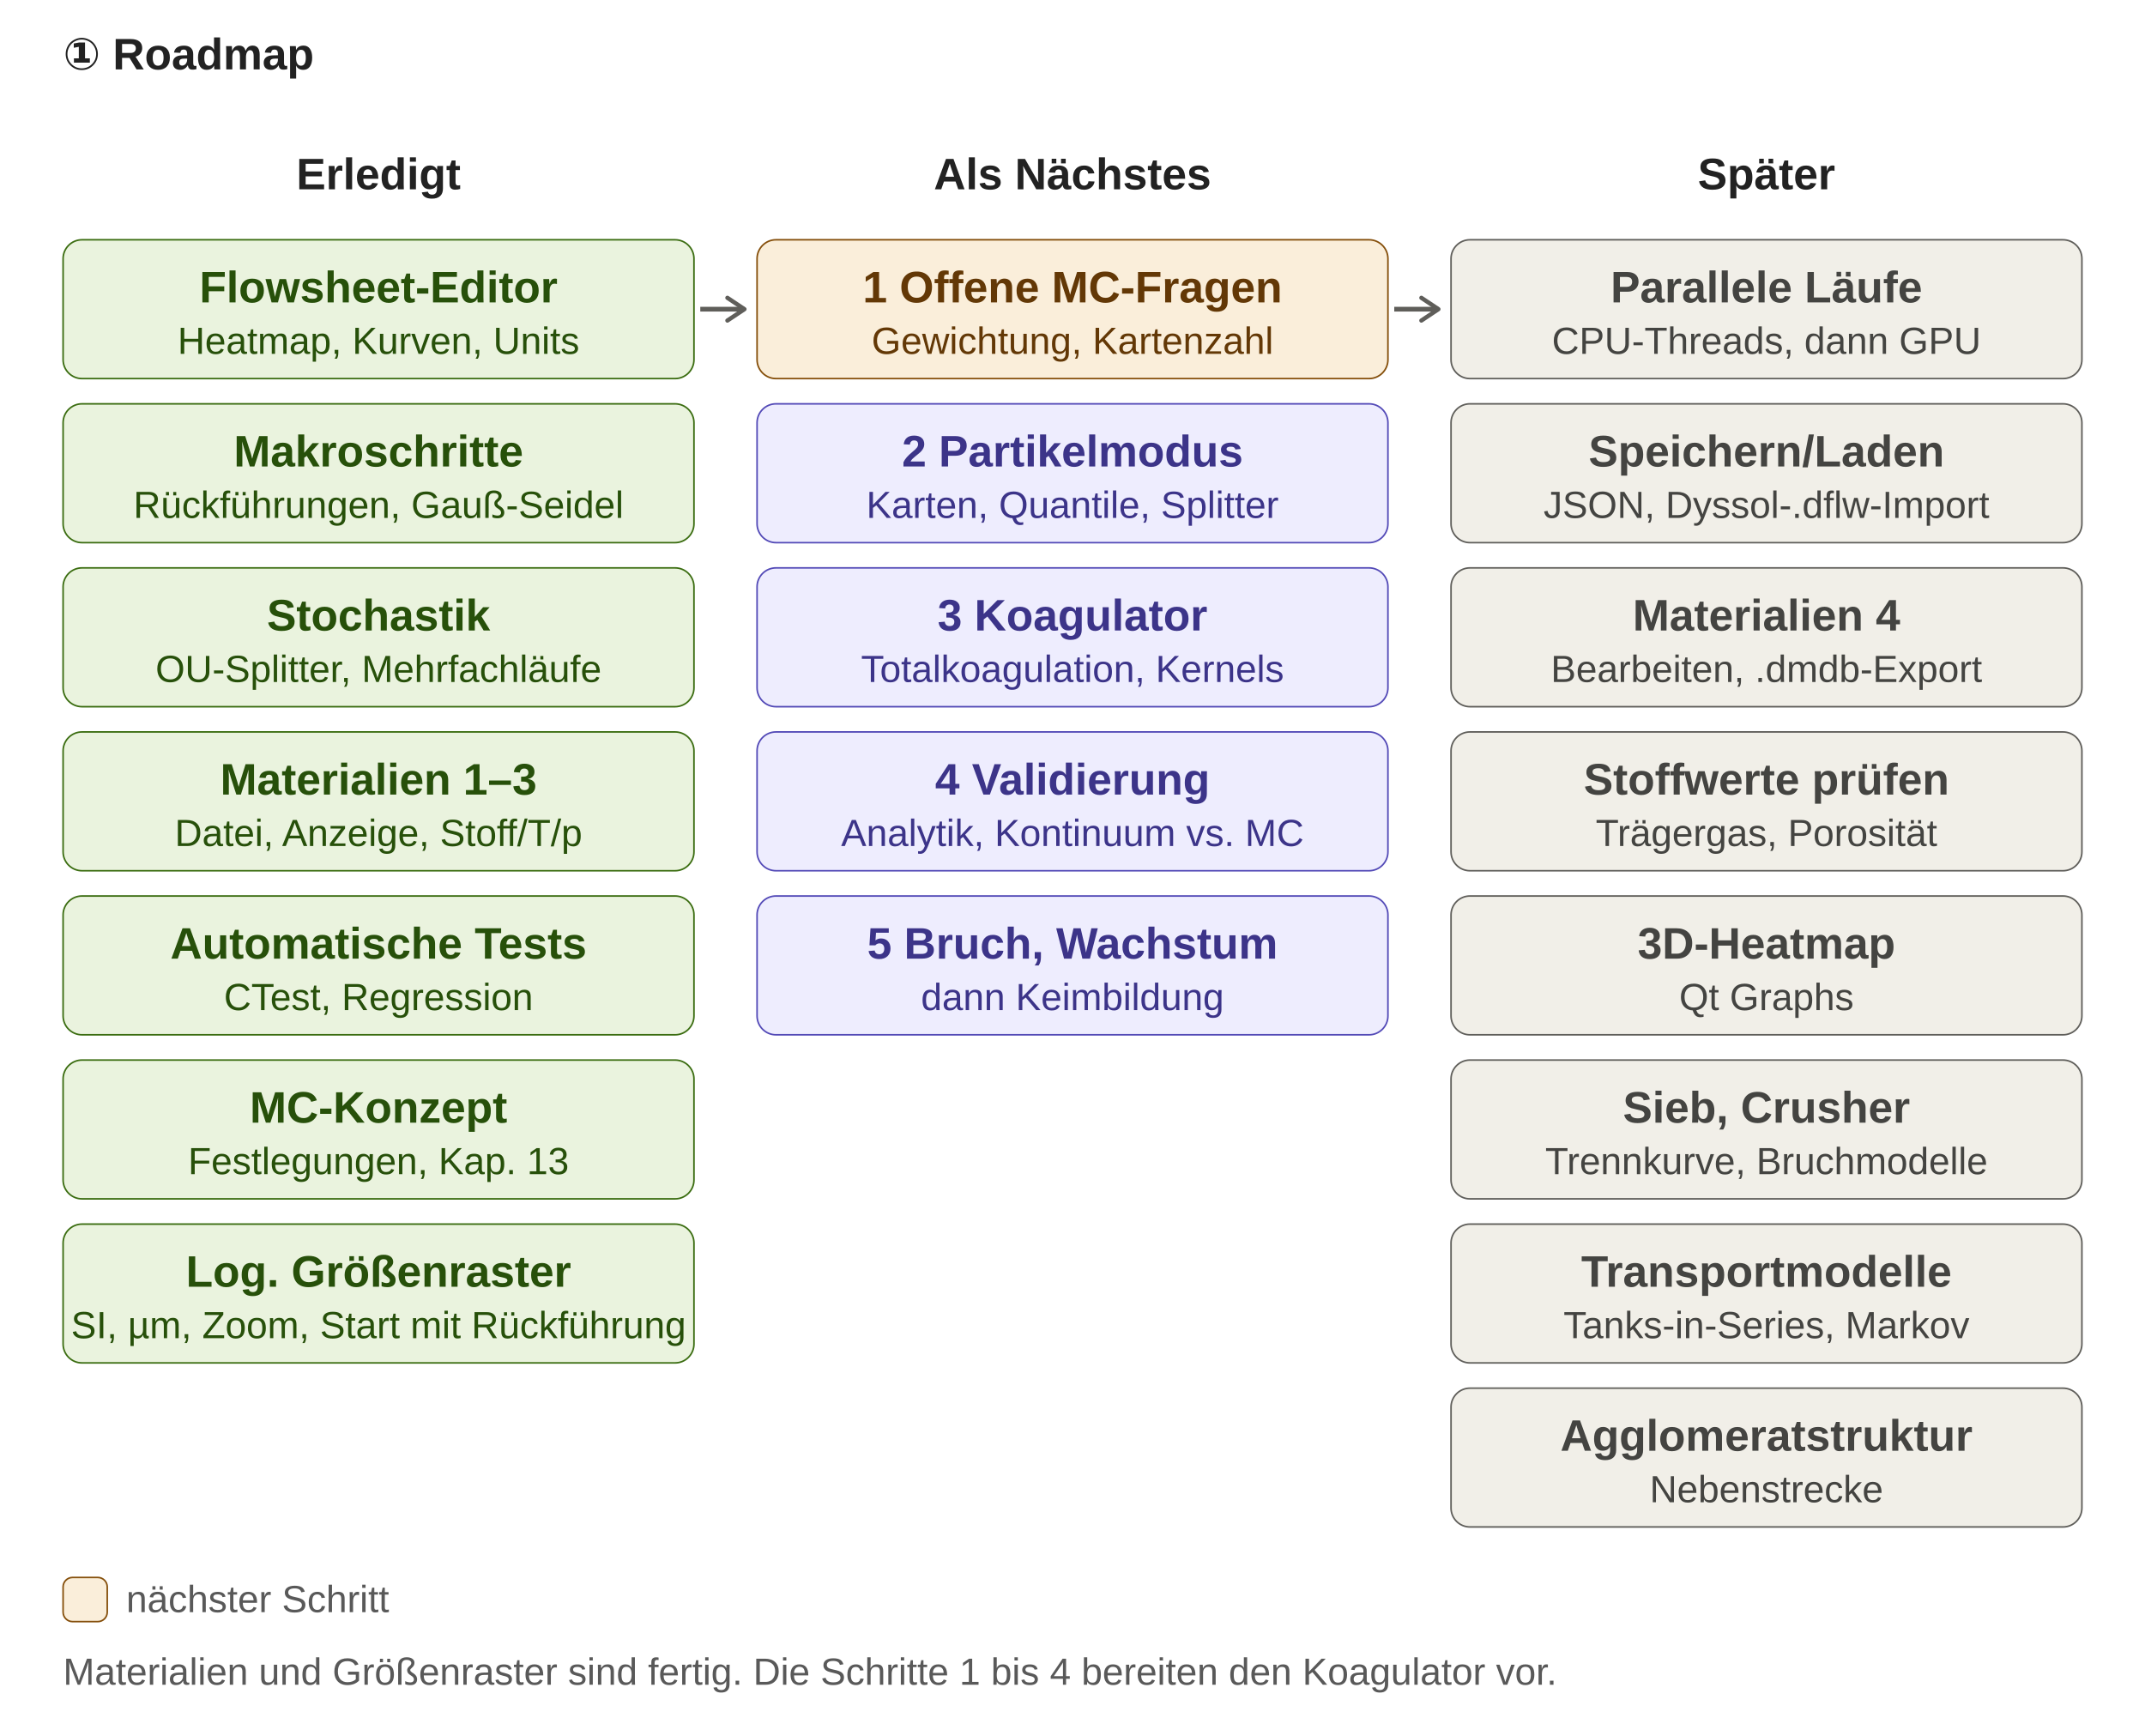
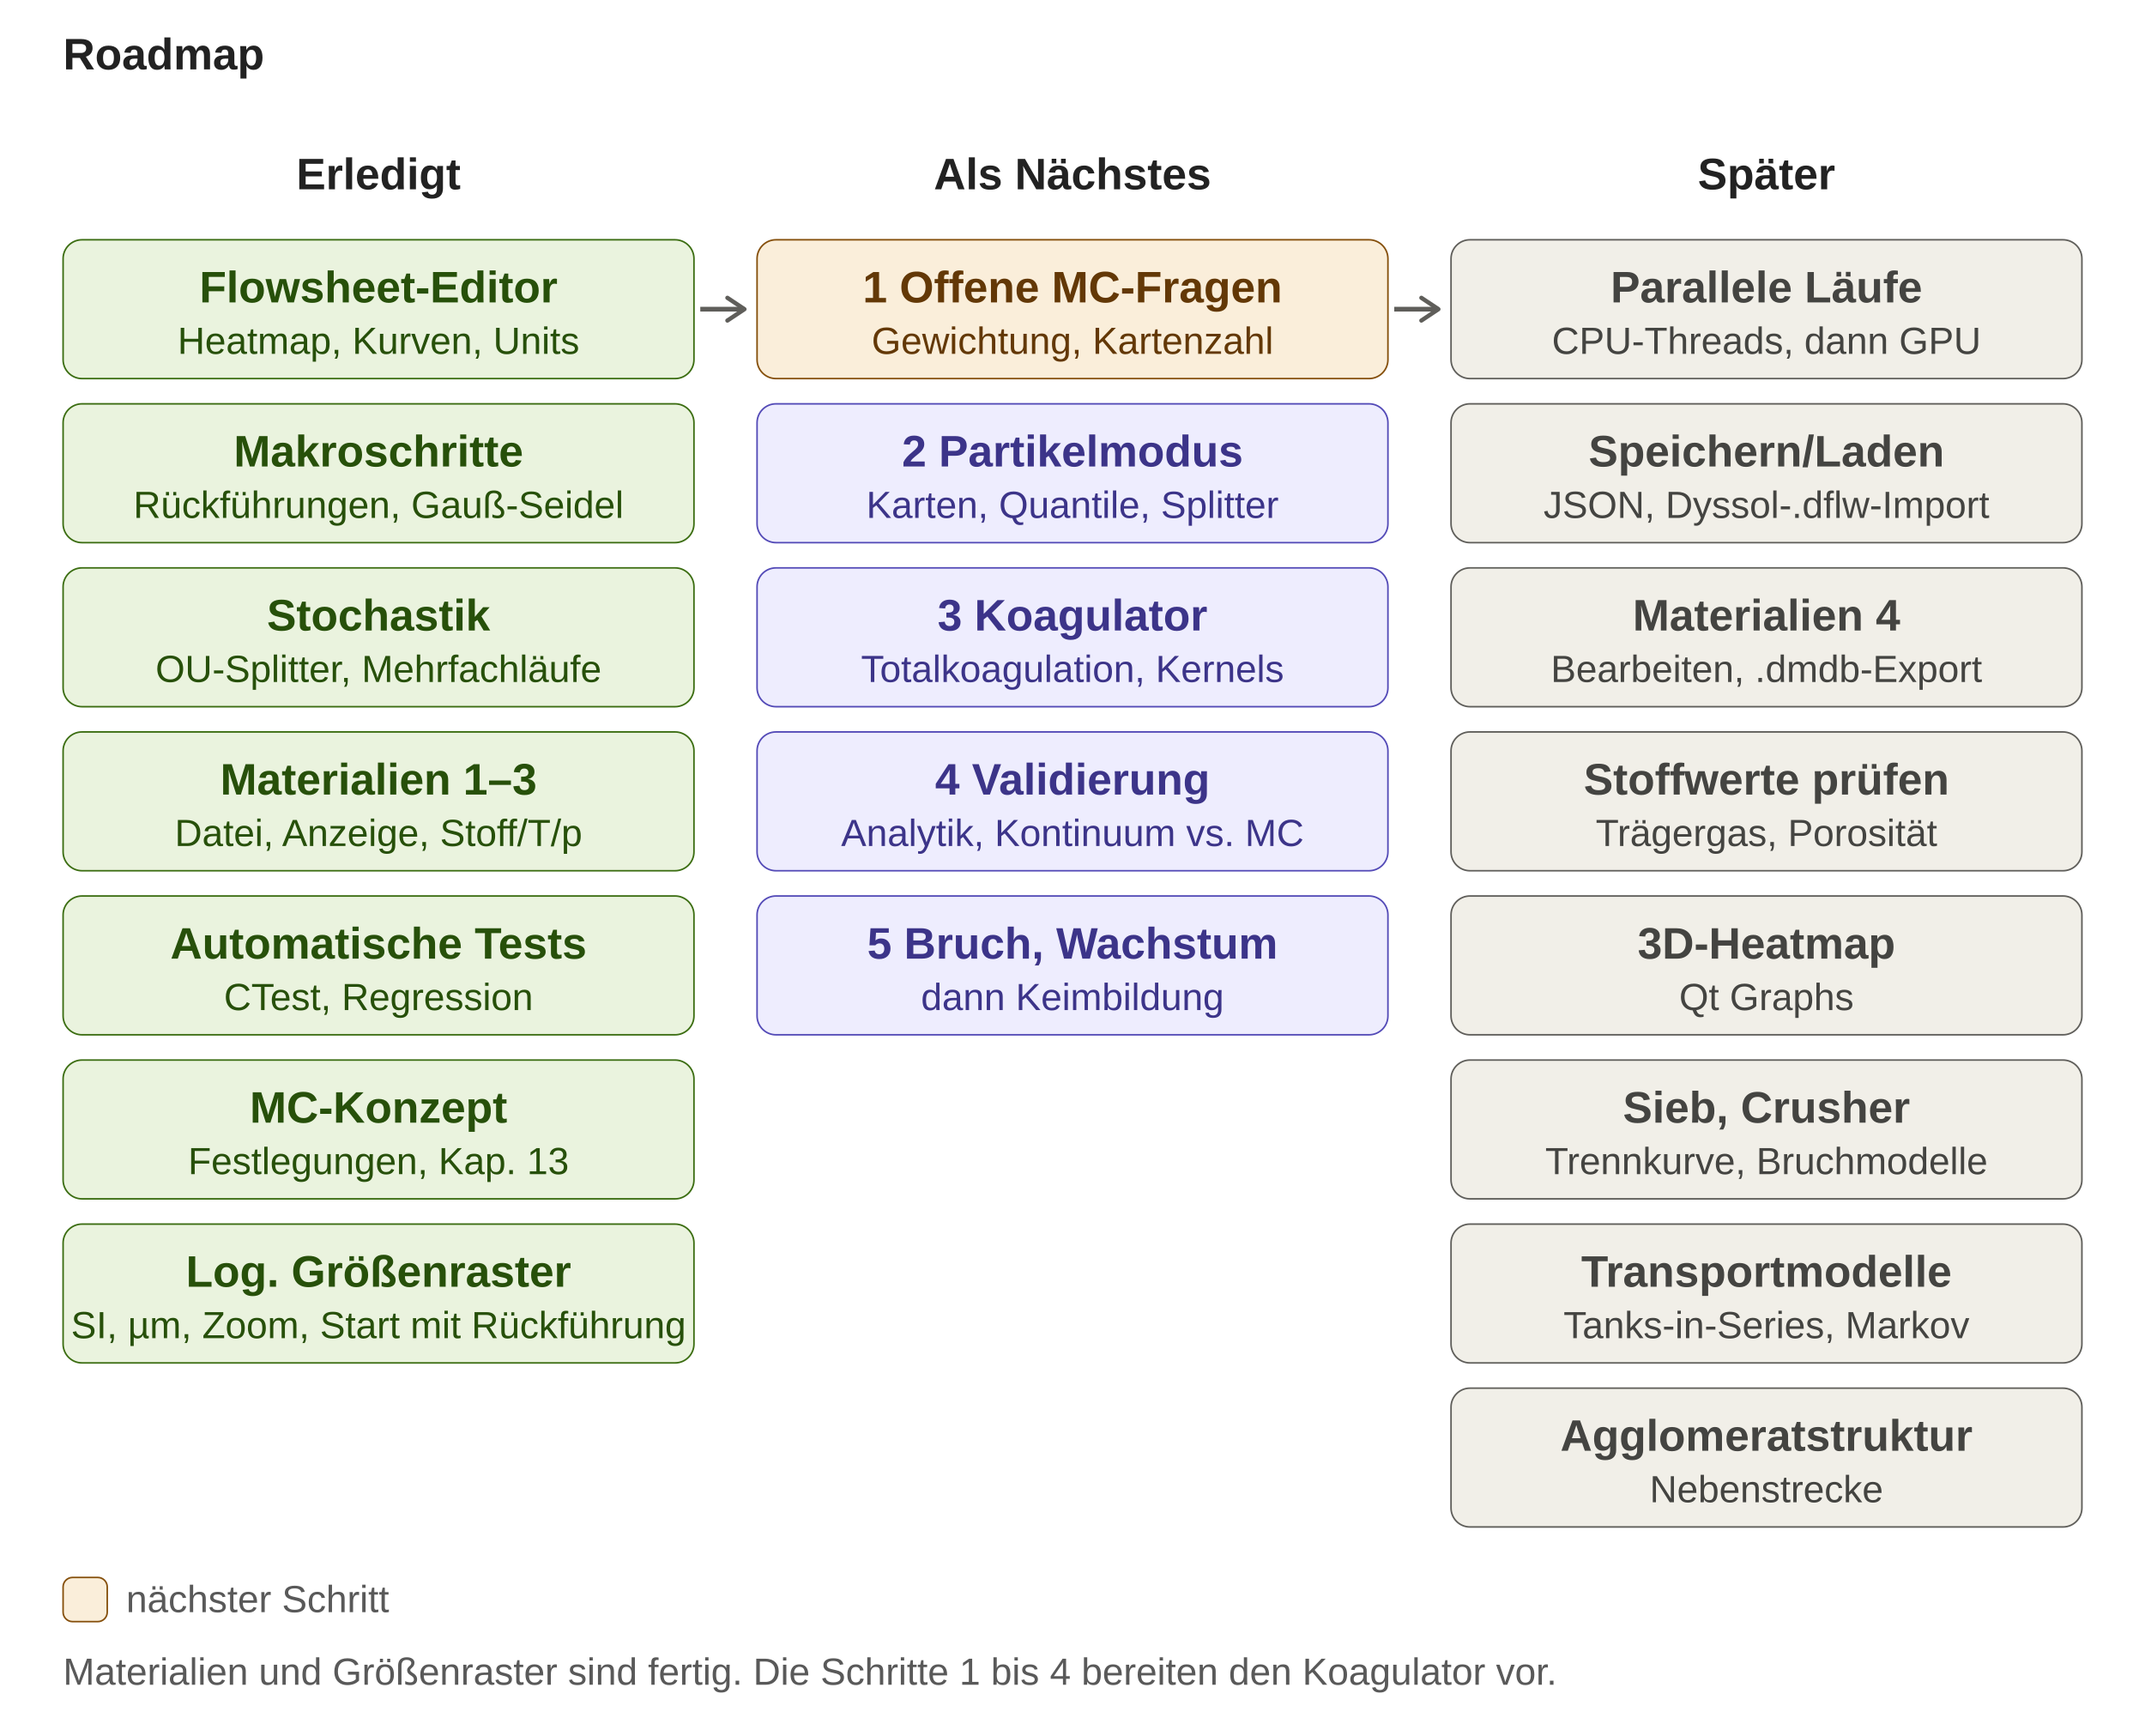
<svg xmlns="http://www.w3.org/2000/svg" width="680" height="550" viewBox="0 0 680 550">
  <style>
text { font-family: Calibri, Arial, sans-serif; }
.t { font-size: 14px; fill: #222222; }
.ts { font-size: 12px; fill: #595959; }
.th { font-size: 14px; font-weight: bold; fill: #222222; }
.c-amber rect, .c-amber circle, rect.c-amber, circle.c-amber { fill: #FAEEDA; stroke: #854F0B; }
.c-amber text { fill: #633806; }
.c-gray rect, .c-gray circle, rect.c-gray, circle.c-gray { fill: #F1EFE8; stroke: #5F5E5A; }
.c-gray text { fill: #444441; }
.box { fill: #F7F6F2; stroke: #B4B2A9; }
.arr { stroke: #5F5E5A; stroke-width: 1.5; fill: none; }
.c-red rect, rect.c-red { fill: #FCEBEB; stroke: #A32D2D; }
.c-red text { fill: #791F1F; }
.c-green rect, rect.c-green { fill: #EAF3DE; stroke: #3B6D11; }
.c-green text { fill: #27500A; }
.c-purple rect, rect.c-purple { fill: #EEEDFE; stroke: #534AB7; }
.c-purple text { fill: #3C3489; }
.c-teal rect, rect.c-teal { fill: #E1F5EE; stroke: #0F6E56; }
.c-teal text { fill: #085041; }
</style>
  <defs>
    <marker id="arrow" viewBox="0 0 10 10" refX="8" refY="5" markerWidth="6" markerHeight="6" orient="auto-start-reverse">
      <path d="M2 1L8 5L2 9" fill="none" stroke="#5F5E5A" stroke-width="1.5" stroke-linecap="round" stroke-linejoin="round" />
    </marker>
  </defs>
-   <text data-titel="1" x="20" y="22" style="font-family: Calibri, Arial, sans-serif; font-size: 14px; font-weight: bold; fill: #222222">① Roadmap</text>
+   <text data-titel="1" x="20" y="22" style="font-family: Calibri, Arial, sans-serif; font-size: 14px; font-weight: bold; fill: #222222">Roadmap</text>
  <g transform="translate(0,30)">
    <text class="th" x="120" y="30" text-anchor="middle">Erledigt</text>
    <g class="c-green">
      <rect x="20" y="46" width="200" height="44" rx="6" stroke-width="0.5" />
      <text class="th" x="120" y="61" text-anchor="middle" dominant-baseline="central">Flowsheet-Editor</text>
      <text class="ts" x="120" y="78" text-anchor="middle" dominant-baseline="central">Heatmap, Kurven, Units</text>
    </g>
    <g class="c-green">
      <rect x="20" y="98" width="200" height="44" rx="6" stroke-width="0.5" />
      <text class="th" x="120" y="113" text-anchor="middle" dominant-baseline="central">Makroschritte</text>
      <text class="ts" x="120" y="130" text-anchor="middle" dominant-baseline="central">Rückführungen, Gauß-Seidel</text>
    </g>
    <g class="c-green">
      <rect x="20" y="150" width="200" height="44" rx="6" stroke-width="0.5" />
      <text class="th" x="120" y="165" text-anchor="middle" dominant-baseline="central">Stochastik</text>
      <text class="ts" x="120" y="182" text-anchor="middle" dominant-baseline="central">OU-Splitter, Mehrfachläufe</text>
    </g>
    <g class="c-green">
      <rect x="20" y="202" width="200" height="44" rx="6" stroke-width="0.5" />
      <text class="th" x="120" y="217" text-anchor="middle" dominant-baseline="central">Materialien 1–3</text>
      <text class="ts" x="120" y="234" text-anchor="middle" dominant-baseline="central">Datei, Anzeige, Stoff/T/p</text>
    </g>
    <g class="c-green">
      <rect x="20" y="254" width="200" height="44" rx="6" stroke-width="0.5" />
      <text class="th" x="120" y="269" text-anchor="middle" dominant-baseline="central">Automatische Tests</text>
      <text class="ts" x="120" y="286" text-anchor="middle" dominant-baseline="central">CTest, Regression</text>
    </g>
    <g class="c-green">
      <rect x="20" y="306" width="200" height="44" rx="6" stroke-width="0.5" />
      <text class="th" x="120" y="321" text-anchor="middle" dominant-baseline="central">MC-Konzept</text>
      <text class="ts" x="120" y="338" text-anchor="middle" dominant-baseline="central">Festlegungen, Kap. 13</text>
    </g>
    <g class="c-green">
      <rect x="20" y="358" width="200" height="44" rx="6" stroke-width="0.5" />
      <text class="th" x="120" y="373" text-anchor="middle" dominant-baseline="central">Log. Größenraster</text>
      <text class="ts" x="120" y="390" text-anchor="middle" dominant-baseline="central">SI, µm, Zoom, Start mit Rückführung</text>
    </g>
    <text class="th" x="340" y="30" text-anchor="middle">Als Nächstes</text>
    <g class="c-amber">
      <rect x="240" y="46" width="200" height="44" rx="6" stroke-width="0.5" />
      <text class="th" x="340" y="61" text-anchor="middle" dominant-baseline="central">1  Offene MC-Fragen</text>
      <text class="ts" x="340" y="78" text-anchor="middle" dominant-baseline="central">Gewichtung, Kartenzahl</text>
    </g>
    <g class="c-purple">
      <rect x="240" y="98" width="200" height="44" rx="6" stroke-width="0.5" />
      <text class="th" x="340" y="113" text-anchor="middle" dominant-baseline="central">2  Partikelmodus</text>
      <text class="ts" x="340" y="130" text-anchor="middle" dominant-baseline="central">Karten, Quantile, Splitter</text>
    </g>
    <g class="c-purple">
      <rect x="240" y="150" width="200" height="44" rx="6" stroke-width="0.5" />
      <text class="th" x="340" y="165" text-anchor="middle" dominant-baseline="central">3  Koagulator</text>
      <text class="ts" x="340" y="182" text-anchor="middle" dominant-baseline="central">Totalkoagulation, Kernels</text>
    </g>
    <g class="c-purple">
      <rect x="240" y="202" width="200" height="44" rx="6" stroke-width="0.5" />
      <text class="th" x="340" y="217" text-anchor="middle" dominant-baseline="central">4  Validierung</text>
      <text class="ts" x="340" y="234" text-anchor="middle" dominant-baseline="central">Analytik, Kontinuum vs. MC</text>
    </g>
    <g class="c-purple">
      <rect x="240" y="254" width="200" height="44" rx="6" stroke-width="0.5" />
      <text class="th" x="340" y="269" text-anchor="middle" dominant-baseline="central">5  Bruch, Wachstum</text>
      <text class="ts" x="340" y="286" text-anchor="middle" dominant-baseline="central">dann Keimbildung</text>
    </g>
    <text class="th" x="560" y="30" text-anchor="middle">Später</text>
    <g class="c-gray">
      <rect x="460" y="46" width="200" height="44" rx="6" stroke-width="0.5" />
      <text class="th" x="560" y="61" text-anchor="middle" dominant-baseline="central">Parallele Läufe</text>
      <text class="ts" x="560" y="78" text-anchor="middle" dominant-baseline="central">CPU-Threads, dann GPU</text>
    </g>
    <g class="c-gray">
      <rect x="460" y="98" width="200" height="44" rx="6" stroke-width="0.5" />
      <text class="th" x="560" y="113" text-anchor="middle" dominant-baseline="central">Speichern/Laden</text>
      <text class="ts" x="560" y="130" text-anchor="middle" dominant-baseline="central">JSON, Dyssol-.dflw-Import</text>
    </g>
    <g class="c-gray">
      <rect x="460" y="150" width="200" height="44" rx="6" stroke-width="0.5" />
      <text class="th" x="560" y="165" text-anchor="middle" dominant-baseline="central">Materialien 4</text>
      <text class="ts" x="560" y="182" text-anchor="middle" dominant-baseline="central">Bearbeiten, .dmdb-Export</text>
    </g>
    <g class="c-gray">
      <rect x="460" y="202" width="200" height="44" rx="6" stroke-width="0.5" />
      <text class="th" x="560" y="217" text-anchor="middle" dominant-baseline="central">Stoffwerte prüfen</text>
      <text class="ts" x="560" y="234" text-anchor="middle" dominant-baseline="central">Trägergas, Porosität</text>
    </g>
    <g class="c-gray">
      <rect x="460" y="254" width="200" height="44" rx="6" stroke-width="0.5" />
      <text class="th" x="560" y="269" text-anchor="middle" dominant-baseline="central">3D-Heatmap</text>
      <text class="ts" x="560" y="286" text-anchor="middle" dominant-baseline="central">Qt Graphs</text>
    </g>
    <g class="c-gray">
      <rect x="460" y="306" width="200" height="44" rx="6" stroke-width="0.5" />
      <text class="th" x="560" y="321" text-anchor="middle" dominant-baseline="central">Sieb, Crusher</text>
      <text class="ts" x="560" y="338" text-anchor="middle" dominant-baseline="central">Trennkurve, Bruchmodelle</text>
    </g>
    <g class="c-gray">
      <rect x="460" y="358" width="200" height="44" rx="6" stroke-width="0.5" />
      <text class="th" x="560" y="373" text-anchor="middle" dominant-baseline="central">Transportmodelle</text>
      <text class="ts" x="560" y="390" text-anchor="middle" dominant-baseline="central">Tanks-in-Series, Markov</text>
    </g>
    <g class="c-gray">
      <rect x="460" y="410" width="200" height="44" rx="6" stroke-width="0.5" />
      <text class="th" x="560" y="425" text-anchor="middle" dominant-baseline="central">Agglomeratstruktur</text>
      <text class="ts" x="560" y="442" text-anchor="middle" dominant-baseline="central">Nebenstrecke</text>
    </g>
    <line x1="222" y1="68" x2="236" y2="68" class="arr" marker-end="url(#arrow)" />
    <line x1="442" y1="68" x2="456" y2="68" class="arr" marker-end="url(#arrow)" />
    <g class="c-amber">
      <rect x="20" y="470" width="14" height="14" rx="3" stroke-width="0.5" />
    </g>
    <text class="ts" x="40" y="481">nächster Schritt</text>
    <text class="ts" x="20" y="504">Materialien und Größenraster sind fertig. Die Schritte 1 bis 4 bereiten den Koagulator vor.</text>
  </g>
</svg>
